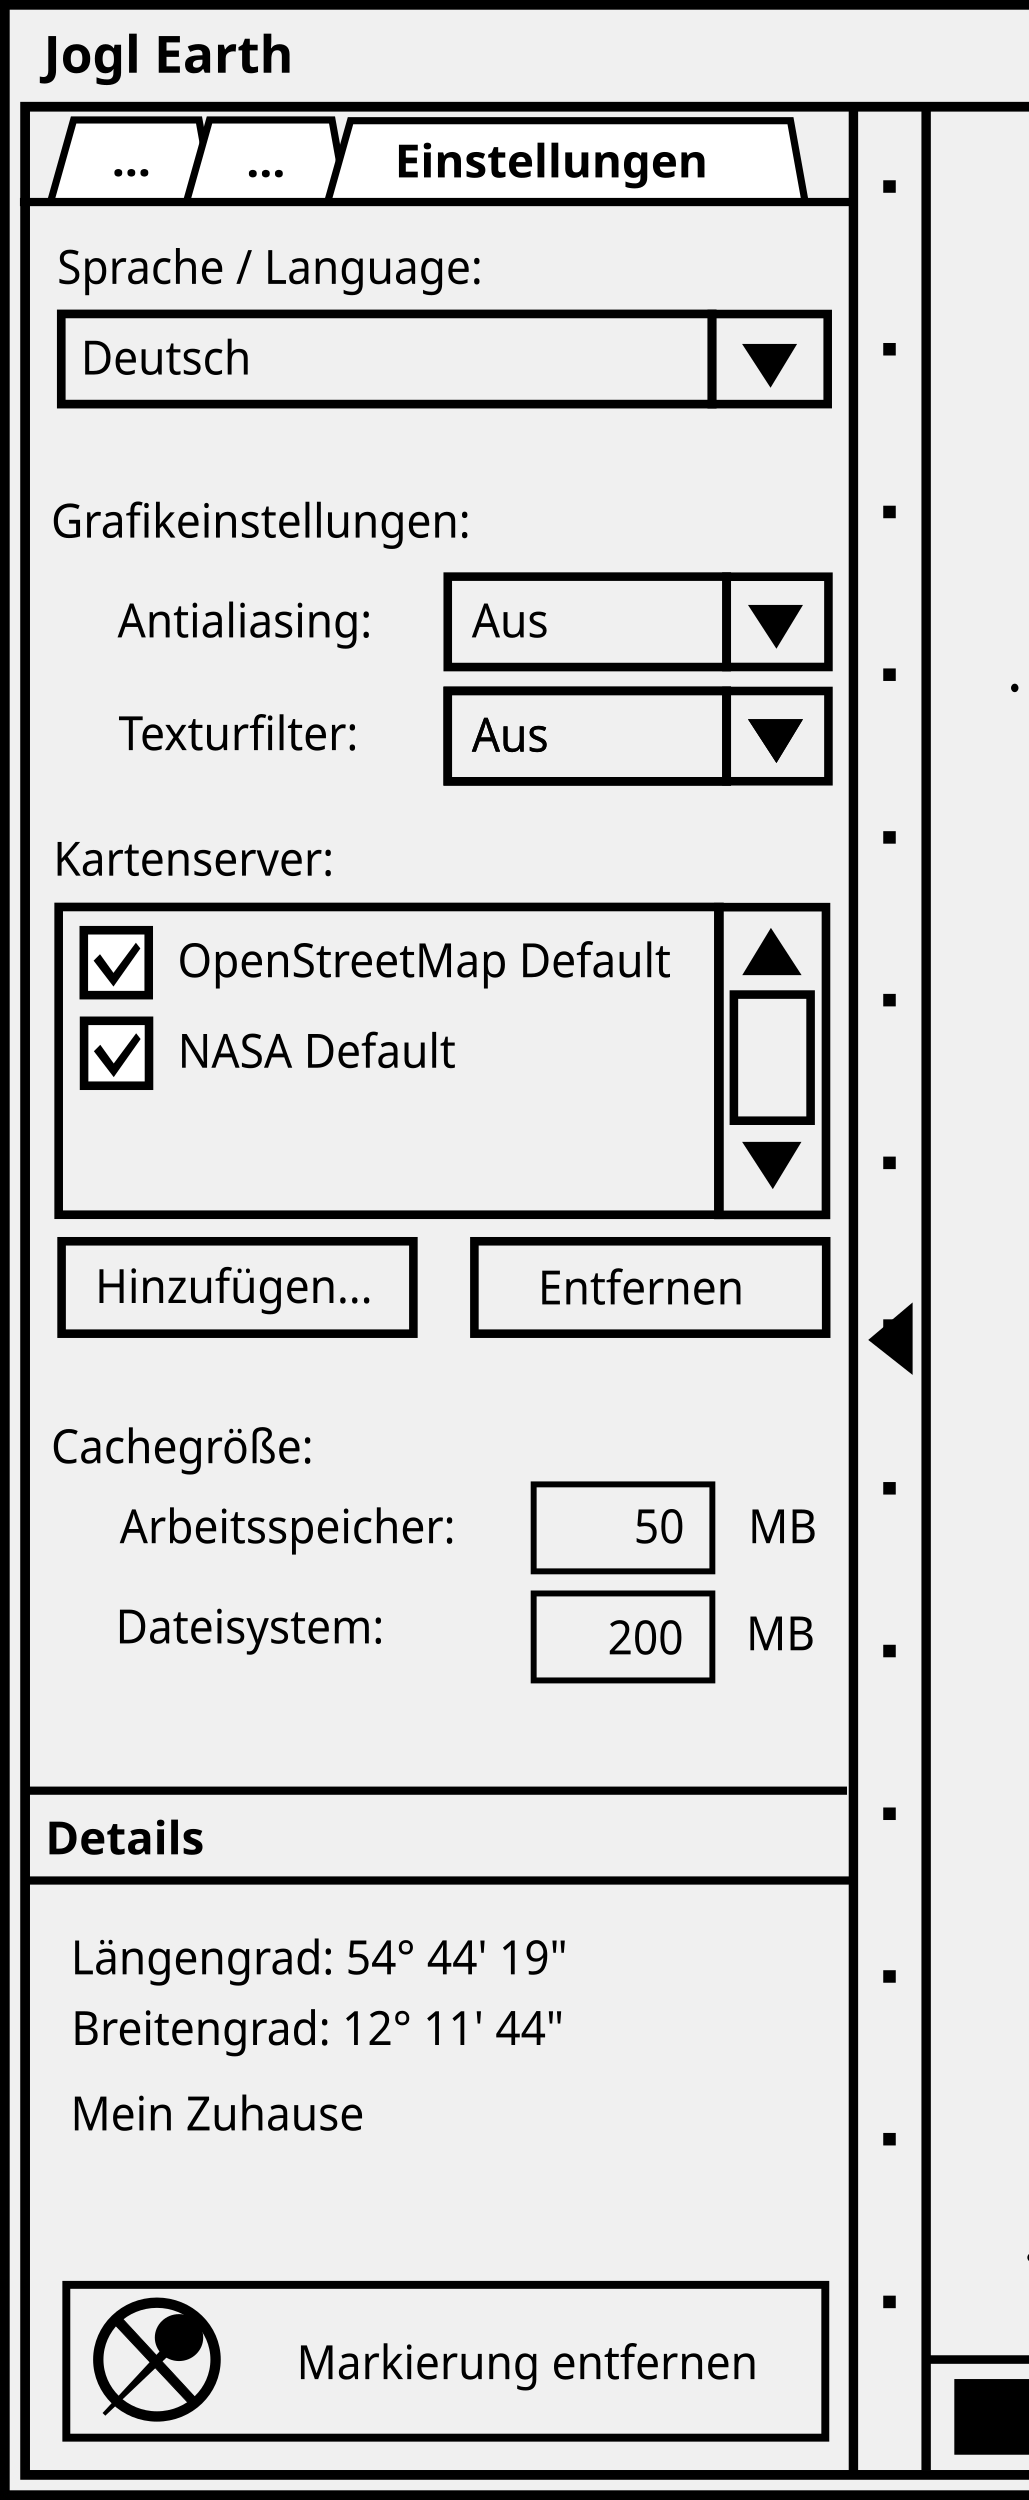
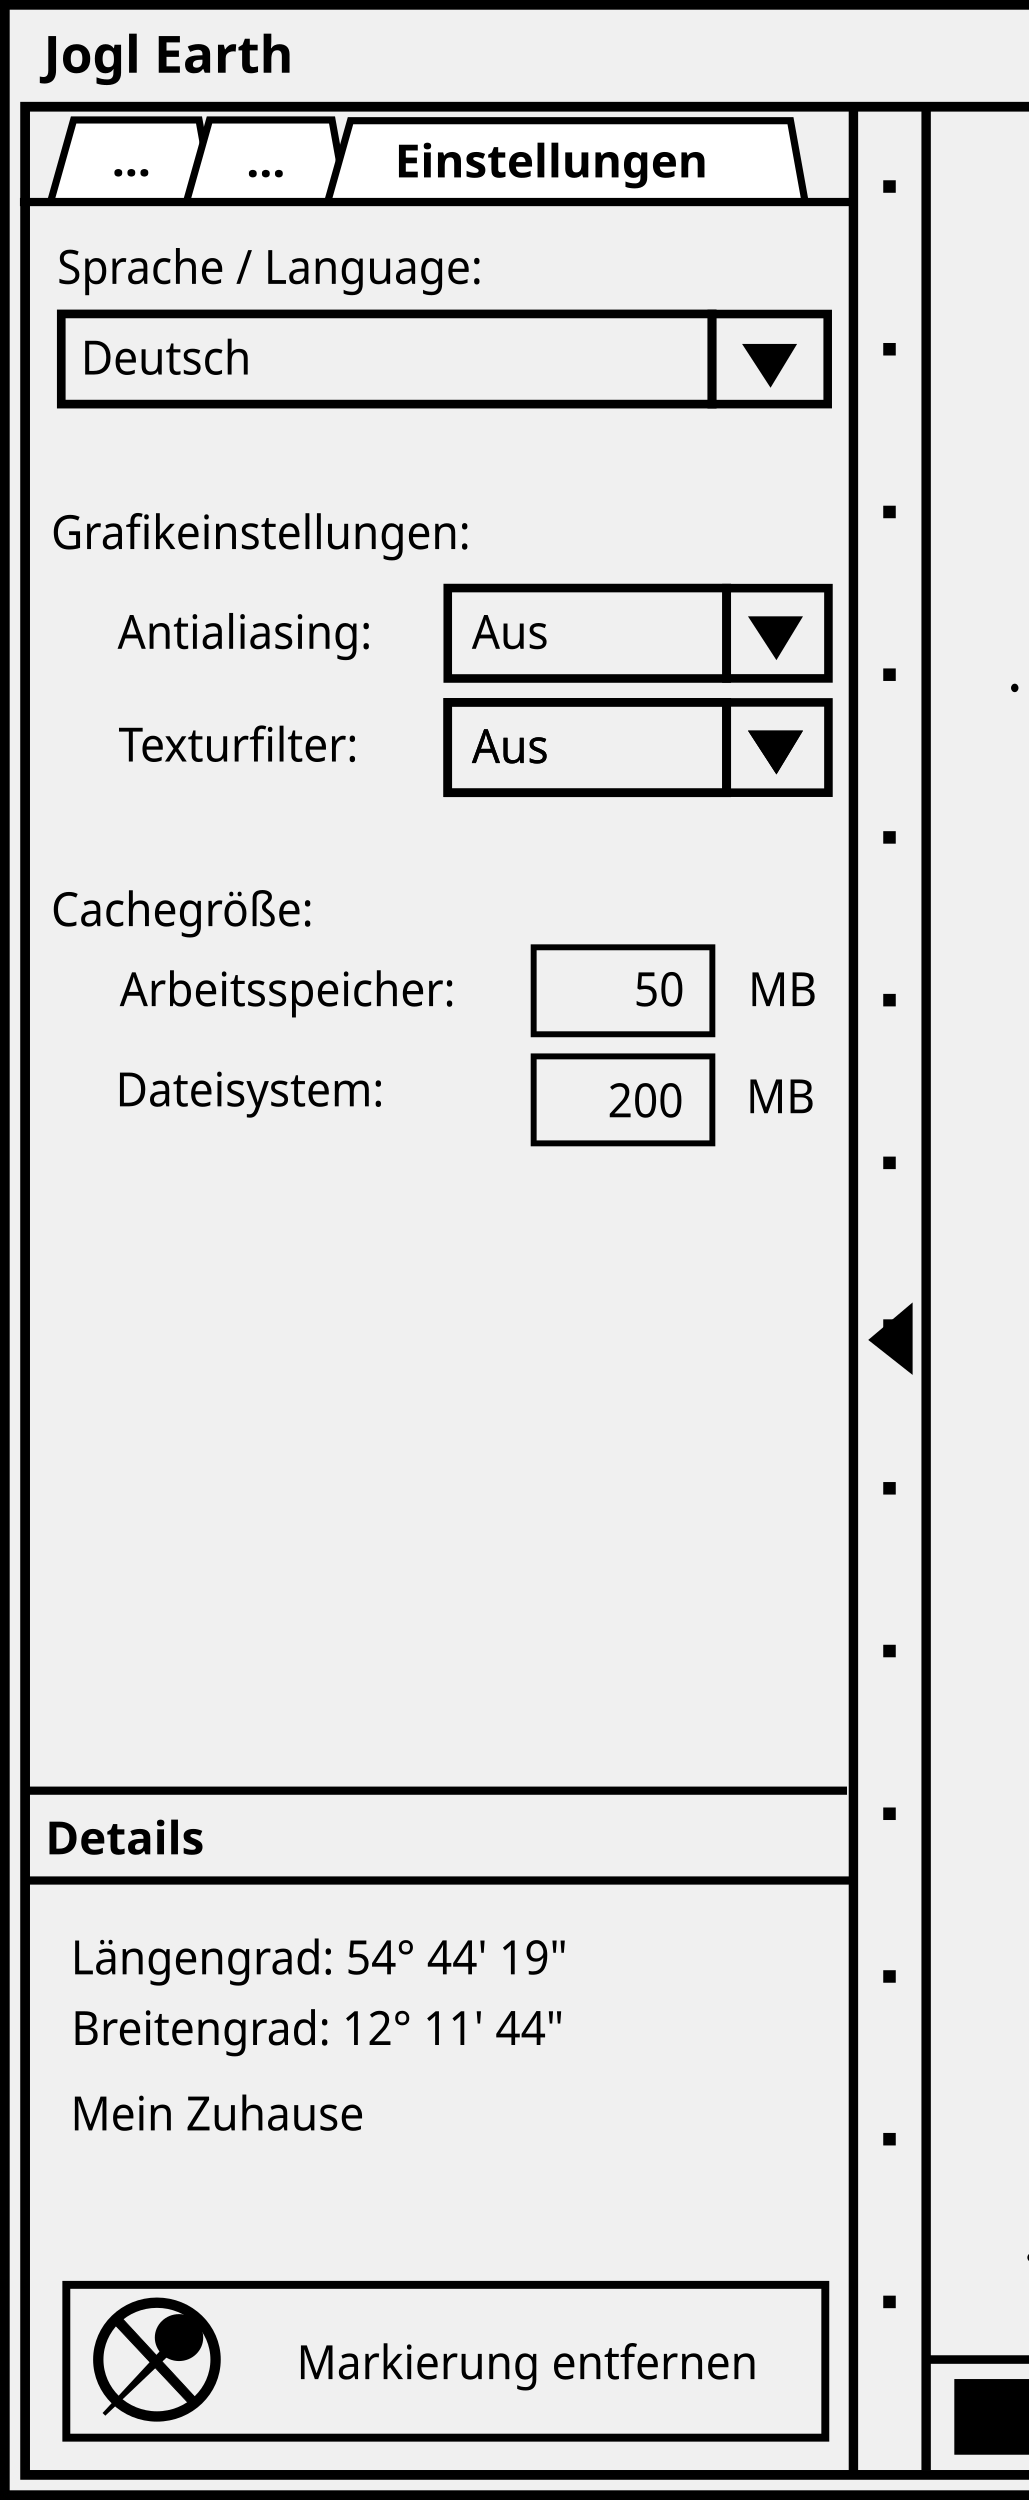
<svg xmlns="http://www.w3.org/2000/svg" width="180" height="437.555" id="svg2" version="1.1">
  <defs id="defs4" />
  <g id="layer1" transform="translate(-18.82523,-301.1038)">
-     <text xml:space="preserve" style="font-size:36.812px;font-style:normal;font-weight:normal;text-align:start;line-height:125%;letter-spacing:0px;word-spacing:0px;text-anchor:start;fill:#000000;fill-opacity:1;stroke:none;font-family:Sans" x="154.671" y="553.089" id="text7509" transform="scale(0.96829,1.032749)">
-       <tspan id="tspan7511" x="154.671" y="553.089" style="font-size:8px;text-align:start;text-anchor:start">MB</tspan>
+     <text xml:space="preserve" style="font-size:36.812px;font-style:normal;font-weight:normal;text-align:start;line-height:125%;letter-spacing:0px;word-spacing:0px;text-anchor:start;fill:#000000;fill-opacity:1;stroke:none;font-family:Sans" x="154.671" y="462.07" id="text7509" transform="scale(0.96829,1.032749)">
+       <tspan id="tspan7511" x="154.671" y="462.07" style="font-size:8px;text-align:start;text-anchor:start">MB</tspan>
    </text>
    <path id="path4767" d="m 27.656,336.49 4.053,-14.39 21.947,0 2.533,14.039" style="fill:#ffffff;fill-opacity:1;stroke:#000000;stroke-width:1.252;stroke-linecap:butt;stroke-linejoin:miter;stroke-miterlimit:4;stroke-opacity:1;stroke-dasharray:none" />
-     <text xml:space="preserve" style="font-size:36.812px;font-style:normal;font-weight:normal;text-align:start;line-height:125%;letter-spacing:0px;word-spacing:0px;text-anchor:start;fill:#000000;fill-opacity:1;stroke:none;font-family:Sans" x="28.676" y="539.533" id="text7493" transform="scale(0.96829,1.032749)">
-       <tspan id="tspan7495" x="28.676" y="539.533" style="font-size:8px;text-align:start;text-anchor:start">Cachegröße:</tspan>
+     <text xml:space="preserve" style="font-size:36.812px;font-style:normal;font-weight:normal;text-align:start;line-height:125%;letter-spacing:0px;word-spacing:0px;text-anchor:start;fill:#000000;fill-opacity:1;stroke:none;font-family:Sans" x="28.676" y="448.514" id="text7493" transform="scale(0.96829,1.032749)">
+       <tspan id="tspan7495" x="28.676" y="448.514" style="font-size:8px;text-align:start;text-anchor:start">Cachegröße:</tspan>
    </text>
    <rect style="fill:none;stroke:#000000;stroke-width:1.706;stroke-linecap:butt;stroke-linejoin:miter;stroke-miterlimit:4;stroke-opacity:1;stroke-dasharray:none" id="rect2985" width="561.002" height="414.481" x="23.219" y="319.784" />
    <path style="fill:none;stroke:#000000;stroke-width:1.647;stroke-linecap:butt;stroke-linejoin:miter;stroke-miterlimit:4;stroke-opacity:1;stroke-dasharray:none" d="m 180.919,319.598 0,413.87" id="path3755" />
    <path style="fill:none;stroke:#000000;stroke-width:1.497;stroke-linecap:butt;stroke-linejoin:miter;stroke-miterlimit:4;stroke-opacity:1;stroke-dasharray:none" d="m 181.296,714.076 375.1,0" id="path3759" />
    <rect y="301.952" x="19.674" height="435.859" width="567.379" id="rect3761" style="fill:none;stroke:#000000;stroke-width:1.697;stroke-linecap:butt;stroke-linejoin:miter;stroke-miterlimit:4;stroke-opacity:1;stroke-dasharray:none" />
    <rect y="-729.984" x="-245.489" height="11.804" width="28.916" id="rect3799" style="fill:none;stroke:#000000;stroke-width:1.504;stroke-miterlimit:4;stroke-opacity:1;stroke-dasharray:none" transform="scale(-1,-1)" />
    <rect style="fill:#000000;fill-opacity:1;stroke:#000000;stroke-width:1.771;stroke-miterlimit:4;stroke-opacity:1;stroke-dasharray:none" id="rect3801" width="41.275" height="11.476" x="-228.012" y="-729.85" transform="scale(-1,-1)" />
    <text xml:space="preserve" style="font-size:40px;font-style:normal;font-weight:normal;line-height:125%;letter-spacing:0px;word-spacing:0px;fill:#000000;fill-opacity:1;stroke:none;font-family:Sans" x="207.839" y="726.166" id="text3803">
      <tspan id="tspan3805" x="207.839" y="726.166" style="font-size:6px;font-weight:bold;fill:#ffffff;-inkscape-font-specification:Sans Bold">75%</tspan>
    </text>
    <path transform="matrix(0.006629,0,0,0.00788205,246.0169,393.2799)" d="m 483.571,409.148 c 0,51.875 -43.972,93.929 -98.214,93.929 -54.242,0 -98.214,-42.053 -98.214,-93.929 0,-51.875 43.972,-93.929 98.214,-93.929 54.242,0 98.214,42.053 98.214,93.929 z" id="path3820-26" style="fill:#000000;fill-opacity:1;stroke:none" />
    <path transform="matrix(0.006629,0,0,0.00788205,243.5169,365.0656)" d="m 483.571,409.148 c 0,51.875 -43.972,93.929 -98.214,93.929 -54.242,0 -98.214,-42.053 -98.214,-93.929 0,-51.875 43.972,-93.929 98.214,-93.929 54.242,0 98.214,42.053 98.214,93.929 z" id="path3820-9" style="fill:#000000;fill-opacity:1;stroke:none" />
    <path transform="matrix(0.006629,0,0,0.00788205,253.5169,456.4942)" d="m 483.571,409.148 c 0,51.875 -43.972,93.929 -98.214,93.929 -54.242,0 -98.214,-42.053 -98.214,-93.929 0,-51.875 43.972,-93.929 98.214,-93.929 54.242,0 98.214,42.053 98.214,93.929 z" id="path3820-0" style="fill:#000000;fill-opacity:1;stroke:none" />
    <path transform="matrix(0.006629,0,0,0.00788205,224.2312,421.1371)" d="m 483.571,409.148 c 0,51.875 -43.972,93.929 -98.214,93.929 -54.242,0 -98.214,-42.053 -98.214,-93.929 0,-51.875 43.972,-93.929 98.214,-93.929 54.242,0 98.214,42.053 98.214,93.929 z" id="path3820-8" style="fill:#000000;fill-opacity:1;stroke:none" />
    <path transform="matrix(0.006629,0,0,0.00788205,229.9455,476.8514)" d="m 483.571,409.148 c 0,51.875 -43.972,93.929 -98.214,93.929 -54.242,0 -98.214,-42.053 -98.214,-93.929 0,-51.875 43.972,-93.929 98.214,-93.929 54.242,0 98.214,42.053 98.214,93.929 z" id="path3820-269" style="fill:#000000;fill-opacity:1;stroke:none" />
    <path transform="matrix(0.006629,0,0,0.00788205,226.0169,341.1371)" d="m 483.571,409.148 c 0,51.875 -43.972,93.929 -98.214,93.929 -54.242,0 -98.214,-42.053 -98.214,-93.929 0,-51.875 43.972,-93.929 98.214,-93.929 54.242,0 98.214,42.053 98.214,93.929 z" id="path3820-02" style="fill:#000000;fill-opacity:1;stroke:none" />
    <path transform="matrix(0.006629,0,0,0.00788205,208.1598,356.1371)" d="m 483.571,409.148 c 0,51.875 -43.972,93.929 -98.214,93.929 -54.242,0 -98.214,-42.053 -98.214,-93.929 0,-51.875 43.972,-93.929 98.214,-93.929 54.242,0 98.214,42.053 98.214,93.929 z" id="path3820-86" style="fill:#000000;fill-opacity:1;stroke:none" />
    <path transform="matrix(0.006629,0,0,0.00788205,212.4455,395.4228)" d="m 483.571,409.148 c 0,51.875 -43.972,93.929 -98.214,93.929 -54.242,0 -98.214,-42.053 -98.214,-93.929 0,-51.875 43.972,-93.929 98.214,-93.929 54.242,0 98.214,42.053 98.214,93.929 z" id="path3820-19" style="fill:#000000;fill-opacity:1;stroke:none" />
    <path transform="matrix(0.006629,0,0,0.00788205,228.1598,376.8514)" d="m 483.571,409.148 c 0,51.875 -43.972,93.929 -98.214,93.929 -54.242,0 -98.214,-42.053 -98.214,-93.929 0,-51.875 43.972,-93.929 98.214,-93.929 54.242,0 98.214,42.053 98.214,93.929 z" id="path3820-38" style="fill:#000000;fill-opacity:1;stroke:none" />
    <path transform="matrix(0.006629,0,0,0.00788205,211.0169,468.9942)" d="m 483.571,409.148 c 0,51.875 -43.972,93.929 -98.214,93.929 -54.242,0 -98.214,-42.053 -98.214,-93.929 0,-51.875 43.972,-93.929 98.214,-93.929 54.242,0 98.214,42.053 98.214,93.929 z" id="path3820-6" style="fill:#000000;fill-opacity:1;stroke:none" />
    <path transform="matrix(0.006629,0,0,0.00788205,193.874,418.2799)" d="m 483.571,409.148 c 0,51.875 -43.972,93.929 -98.214,93.929 -54.242,0 -98.214,-42.053 -98.214,-93.929 0,-51.875 43.972,-93.929 98.214,-93.929 54.242,0 98.214,42.053 98.214,93.929 z" id="path3820-09" style="fill:#000000;fill-opacity:1;stroke:none" />
    <path transform="matrix(0.006629,0,0,0.00788205,198.874,483.2799)" d="m 483.571,409.148 c 0,51.875 -43.972,93.929 -98.214,93.929 -54.242,0 -98.214,-42.053 -98.214,-93.929 0,-51.875 43.972,-93.929 98.214,-93.929 54.242,0 98.214,42.053 98.214,93.929 z" id="path3820-45" style="fill:#000000;fill-opacity:1;stroke:none" />
    <path transform="matrix(0.006629,0,0,0.00788205,219.5883,509.7085)" d="m 483.571,409.148 c 0,51.875 -43.972,93.929 -98.214,93.929 -54.242,0 -98.214,-42.053 -98.214,-93.929 0,-51.875 43.972,-93.929 98.214,-93.929 54.242,0 98.214,42.053 98.214,93.929 z" id="path3820-44" style="fill:#000000;fill-opacity:1;stroke:none" />
    <path transform="matrix(0.006629,0,0,0.00788205,251.7312,505.4228)" d="m 483.571,409.148 c 0,51.875 -43.972,93.929 -98.214,93.929 -54.242,0 -98.214,-42.053 -98.214,-93.929 0,-51.875 43.972,-93.929 98.214,-93.929 54.242,0 98.214,42.053 98.214,93.929 z" id="path3820-94" style="fill:#000000;fill-opacity:1;stroke:none" />
    <path transform="matrix(0.006629,0,0,0.00788205,251.0169,551.8514)" d="m 483.571,409.148 c 0,51.875 -43.972,93.929 -98.214,93.929 -54.242,0 -98.214,-42.053 -98.214,-93.929 0,-51.875 43.972,-93.929 98.214,-93.929 54.242,0 98.214,42.053 98.214,93.929 z" id="path3820-48" style="fill:#000000;fill-opacity:1;stroke:none" />
    <path transform="matrix(0.006629,0,0,0.00788205,240.3026,536.8514)" d="m 483.571,409.148 c 0,51.875 -43.972,93.929 -98.214,93.929 -54.242,0 -98.214,-42.053 -98.214,-93.929 0,-51.875 43.972,-93.929 98.214,-93.929 54.242,0 98.214,42.053 98.214,93.929 z" id="path3820-00" style="fill:#000000;fill-opacity:1;stroke:none" />
    <path transform="matrix(0.006629,0,0,0.00788205,213.874,629.4228)" d="m 483.571,409.148 c 0,51.875 -43.972,93.929 -98.214,93.929 -54.242,0 -98.214,-42.053 -98.214,-93.929 0,-51.875 43.972,-93.929 98.214,-93.929 54.242,0 98.214,42.053 98.214,93.929 z" id="path3820-15" style="fill:#000000;fill-opacity:1;stroke:none" />
    <path transform="matrix(0.006629,0,0,0.00788205,206.7312,659.4228)" d="m 483.571,409.148 c 0,51.875 -43.972,93.929 -98.214,93.929 -54.242,0 -98.214,-42.053 -98.214,-93.929 0,-51.875 43.972,-93.929 98.214,-93.929 54.242,0 98.214,42.053 98.214,93.929 z" id="path3820-04" style="fill:#000000;fill-opacity:1;stroke:none" />
    <path transform="matrix(0.006629,0,0,0.00788205,216.7312,675.8514)" d="m 483.571,409.148 c 0,51.875 -43.972,93.929 -98.214,93.929 -54.242,0 -98.214,-42.053 -98.214,-93.929 0,-51.875 43.972,-93.929 98.214,-93.929 54.242,0 98.214,42.053 98.214,93.929 z" id="path3820-21" style="fill:#000000;fill-opacity:1;stroke:none" />
    <path transform="matrix(0.006629,0,0,-0.00788205,196.7312,699.4441)" d="m 483.571,409.148 c 0,51.875 -43.972,93.929 -98.214,93.929 -54.242,0 -98.214,-42.053 -98.214,-93.929 0,-51.875 43.972,-93.929 98.214,-93.929 54.242,0 98.214,42.053 98.214,93.929 z" id="path3820-46" style="fill:#000000;fill-opacity:1;stroke:none" />
    <path transform="matrix(0.006629,0,0,0.00788205,256.0169,578.2799)" d="m 483.571,409.148 c 0,51.875 -43.972,93.929 -98.214,93.929 -54.242,0 -98.214,-42.053 -98.214,-93.929 0,-51.875 43.972,-93.929 98.214,-93.929 54.242,0 98.214,42.053 98.214,93.929 z" id="path3820-97" style="fill:#000000;fill-opacity:1;stroke:none" />
    <path transform="matrix(0.006629,0,0,0.00788205,230.3026,652.2799)" d="m 483.571,409.148 c 0,51.875 -43.972,93.929 -98.214,93.929 -54.242,0 -98.214,-42.053 -98.214,-93.929 0,-51.875 43.972,-93.929 98.214,-93.929 54.242,0 98.214,42.053 98.214,93.929 z" id="path3820-723" style="fill:#000000;fill-opacity:1;stroke:none" />
    <path transform="matrix(0.006629,0,0,0.00788205,201.0169,528.2799)" d="m 483.571,409.148 c 0,51.875 -43.972,93.929 -98.214,93.929 -54.242,0 -98.214,-42.053 -98.214,-93.929 0,-51.875 43.972,-93.929 98.214,-93.929 54.242,0 98.214,42.053 98.214,93.929 z" id="path3820-113" style="fill:#000000;fill-opacity:1;stroke:none" />
    <path style="fill:none;stroke:#000000;stroke-width:1.439;stroke-linecap:butt;stroke-linejoin:miter;stroke-miterlimit:4;stroke-opacity:1;stroke-dasharray:none" d="m 22.701,630.235 144.975,0" id="path4734" />
    <path style="fill:none;stroke:#000000;stroke-width:1.434;stroke-linecap:butt;stroke-linejoin:miter;stroke-miterlimit:4;stroke-opacity:1;stroke-dasharray:none" d="m 22.696,614.512 144.374,0" id="path4736" />
    <text xml:space="preserve" style="font-size:40px;font-style:normal;font-weight:normal;line-height:125%;letter-spacing:0px;word-spacing:0px;fill:#000000;fill-opacity:1;stroke:none;font-family:Sans" x="26.769" y="625.656" id="text4738">
      <tspan id="tspan4740" x="26.769" y="625.656" style="font-size:8px;font-weight:bold;-inkscape-font-specification:Sans Bold">Details</tspan>
    </text>
    <path style="fill:#ffffff;fill-opacity:1;stroke:#000000;stroke-width:1.252;stroke-linecap:butt;stroke-linejoin:miter;stroke-miterlimit:4;stroke-opacity:1;stroke-dasharray:none" d="m 51.442,336.49 4.053,-14.39 21.441,0 2.533,14.039" id="path4769" />
    <path style="fill:#ffffff;fill-opacity:1;stroke:#000000;stroke-width:1.252;stroke-linecap:butt;stroke-linejoin:miter;stroke-miterlimit:4;stroke-opacity:1;stroke-dasharray:none" d="m 76.12,336.618 4.053,-14.39 77,0 2.533,14.039" id="path4744" />
    <path id="path4742" d="m 22.316,336.463 146.488,0" style="fill:none;stroke:#000000;stroke-width:1.442;stroke-linecap:butt;stroke-linejoin:miter;stroke-miterlimit:4;stroke-opacity:1;stroke-dasharray:none" />
    <text id="text4771" y="331.903" x="38.389" style="font-size:40px;font-style:normal;font-weight:normal;line-height:125%;letter-spacing:0px;word-spacing:0px;fill:#000000;fill-opacity:1;stroke:none;font-family:Sans" xml:space="preserve">
      <tspan style="font-size:8px;font-weight:bold;-inkscape-font-specification:Sans Bold" y="331.903" x="38.389" id="tspan4773">...</tspan>
    </text>
    <text id="text4779" y="313.834" x="26.463" style="font-size:40px;font-style:normal;font-weight:normal;line-height:125%;letter-spacing:0px;word-spacing:0px;fill:#000000;fill-opacity:1;stroke:none;font-family:Sans" xml:space="preserve">
      <tspan style="font-size:9px;font-weight:bold;-inkscape-font-specification:Sans Bold" y="313.834" x="26.463" id="tspan4781">Jogl Earth</tspan>
    </text>
    <path id="path4783" d="m 168.194,319.039 0,414.734" style="fill:none;stroke:#000000;stroke-width:1.648;stroke-linecap:butt;stroke-linejoin:miter;stroke-miterlimit:4;stroke-opacity:1;stroke-dasharray:none" />
    <path style="fill:none;stroke:#000000;stroke-width:2.191;stroke-linecap:butt;stroke-linejoin:miter;stroke-miterlimit:4;stroke-opacity:1;stroke-dasharray:2.191, 26.289;stroke-dashoffset:0" d="m 174.507,332.655 0,394.005" id="path4787" />
    <path style="fill:#000000;fill-opacity:1;stroke:#000000;stroke-width:0.556px;stroke-linecap:butt;stroke-linejoin:miter;stroke-opacity:1" d="m 178.276,529.656 0,11.52 -7.051,-5.561 z" id="path4785" />
-     <text transform="scale(0.96829,1.032749)" id="text4789-6" y="382.67" x="28.676" style="font-size:36.812px;font-style:normal;font-weight:normal;text-align:start;line-height:125%;letter-spacing:0px;word-spacing:0px;text-anchor:start;fill:#000000;fill-opacity:1;stroke:none;font-family:Sans" xml:space="preserve">
-       <tspan style="font-size:8px;text-align:start;text-anchor:start" y="382.67" x="28.676" id="tspan4791-6">Grafikeinstellungen:</tspan>
+     <text transform="scale(0.96829,1.032749)" id="text4789-6" y="384.607" x="28.676" style="font-size:36.812px;font-style:normal;font-weight:normal;text-align:start;line-height:125%;letter-spacing:0px;word-spacing:0px;text-anchor:start;fill:#000000;fill-opacity:1;stroke:none;font-family:Sans" xml:space="preserve">
+       <tspan style="font-size:8px;text-align:start;text-anchor:start" y="384.607" x="28.676" id="tspan4791-6">Grafikeinstellungen:</tspan>
    </text>
    <text xml:space="preserve" style="font-size:36.812px;font-style:normal;font-weight:normal;text-align:start;line-height:125%;letter-spacing:0px;word-spacing:0px;text-anchor:start;fill:#000000;fill-opacity:1;stroke:none;font-family:Sans" x="32.246" y="626.147" id="text3775-2" transform="scale(0.96829,1.032749)">
      <tspan id="tspan3777-3" x="32.246" y="626.147" style="font-size:8px;text-align:start;text-anchor:start">Längengrad: 54° 44' 19"</tspan>
    </text>
    <text xml:space="preserve" style="font-size:36.812px;font-style:normal;font-weight:normal;text-align:start;line-height:125%;letter-spacing:0px;word-spacing:0px;text-anchor:start;fill:#000000;fill-opacity:1;stroke:none;font-family:Sans" x="32.324" y="638.129" id="text3775-2-1" transform="scale(0.96829,1.032749)">
      <tspan id="tspan3777-3-7" x="32.324" y="638.129" style="font-size:8px;text-align:start;text-anchor:start">Breitengrad: 12° 11' 44"</tspan>
    </text>
    <rect y="-727.75" x="-163.27" height="26.746" width="132.837" id="rect3799-6-7-6" style="fill:none;stroke:#000000;stroke-width:1.387;stroke-miterlimit:4;stroke-opacity:1;stroke-dasharray:none" transform="scale(-1,-1)" />
    <text xml:space="preserve" style="font-size:36.812px;font-style:normal;font-weight:normal;text-align:start;line-height:125%;letter-spacing:0px;word-spacing:0px;text-anchor:start;fill:#000000;fill-opacity:1;stroke:none;font-family:Sans" x="32.193" y="652.594" id="text3775-2-1-9" transform="scale(0.96829,1.032749)">
      <tspan x="32.193" y="652.594" style="font-size:8px;text-align:start;text-anchor:start" id="tspan5194">Mein Zuhause</tspan>
    </text>
    <g id="g5202" transform="translate(2.5,136.7498)">
      <path transform="matrix(0.6777251,0,0,0.6777251,30.03643,310.124)" d="m 32.25,388.594 c 0,3.348 -2.798,6.062 -6.25,6.062 -3.452,0 -6.25,-2.714 -6.25,-6.062 0,-3.348 2.798,-6.062 6.25,-6.062 3.452,0 6.25,2.714 6.25,6.062 z" id="path5198" style="fill:#000000;fill-opacity:1;stroke:none" />
      <path id="path5200" d="m 47.318,573.102 -12.792,13.809 13.639,-12.961 z" style="fill:#000000;fill-opacity:1;stroke:#000000;stroke-width:0.678px;stroke-linecap:butt;stroke-linejoin:miter;stroke-opacity:1" />
    </g>
    <text xml:space="preserve" style="font-size:36.812px;font-style:normal;font-weight:normal;text-align:start;line-height:125%;letter-spacing:0px;word-spacing:0px;text-anchor:start;fill:#000000;fill-opacity:1;stroke:none;font-family:Sans" x="73.056" y="694.756" id="text3775-2-1-7" transform="scale(0.96829,1.032749)">
      <tspan id="tspan3777-3-7-5" x="73.056" y="694.756" style="font-size:8px;text-align:start;text-anchor:start">Markierung entfernen</tspan>
    </text>
    <text xml:space="preserve" style="font-size:36.812px;font-style:normal;font-weight:normal;text-align:start;line-height:125%;letter-spacing:0px;word-spacing:0px;text-anchor:start;fill:#000000;fill-opacity:1;stroke:none;font-family:Sans" x="29.772" y="339.663" id="text5556" transform="scale(0.96829,1.032749)">
      <tspan id="tspan5558" x="29.772" y="339.663" style="font-size:8px;text-align:start;text-anchor:start">Sprache / Language:</tspan>
    </text>
    <rect transform="scale(-1,-1)" style="fill:none;stroke:#000000;stroke-width:1.516;stroke-miterlimit:4;stroke-opacity:1;stroke-dasharray:none" id="rect5560" width="113.934" height="15.785" x="-143.482" y="-371.833" />
    <rect y="-371.833" x="143.398" height="15.767" width="20.293" id="rect5562" style="fill:none;stroke:#000000;stroke-width:1.5;stroke-miterlimit:4;stroke-opacity:1;stroke-dasharray:none" transform="scale(1,-1)" />
    <text xml:space="preserve" style="font-size:36.812px;font-style:normal;font-weight:normal;text-align:start;line-height:125%;letter-spacing:0px;word-spacing:0px;text-anchor:start;fill:#000000;fill-opacity:1;stroke:none;font-family:Sans" x="34.058" y="355.028" id="text5556-2" transform="scale(0.96829,1.032749)">
      <tspan id="tspan5558-9" x="34.058" y="355.028" style="font-size:8px;font-style:normal;text-align:start;text-anchor:start;-inkscape-font-specification:Sans">Deutsch</tspan>
    </text>
-     <text transform="scale(0.96829,1.032749)" id="text4789-6-7" y="439.956" x="29.074" style="font-size:36.812px;font-style:normal;font-weight:normal;text-align:start;line-height:125%;letter-spacing:0px;word-spacing:0px;text-anchor:start;fill:#000000;fill-opacity:1;stroke:none;font-family:Sans" xml:space="preserve">
-       <tspan style="font-size:8px;text-align:start;text-anchor:start" y="439.956" x="29.074" id="tspan5880">Kartenserver:</tspan>
-     </text>
-     <rect y="-513.707" x="-144.744" height="53.863" width="115.65" id="rect3799-6-7-8" style="fill:none;stroke:#000000;stroke-width:1.51;stroke-miterlimit:4;stroke-opacity:1;stroke-dasharray:none" transform="scale(-1,-1)" />
-     <rect transform="scale(1,-1)" style="fill:none;stroke:#000000;stroke-width:1.51;stroke-miterlimit:4;stroke-opacity:1;stroke-dasharray:none" id="rect4813-5-1" width="18.837" height="53.855" x="144.552" y="-513.733" />
-     <path style="fill:#000000;fill-opacity:1;stroke:#000000;stroke-width:0.765;stroke-linecap:butt;stroke-linejoin:miter;stroke-miterlimit:4;stroke-opacity:1;stroke-dasharray:none" d="m 149.418,501.343 8.997,0 -4.344,7.167 z" id="path4785-5-0-5" />
-     <g id="g5080-1-8" transform="translate(-7.825763,65.23411)">
-       <rect y="398.68" x="41.318" height="11.364" width="11.364" id="rect5055-3-2" style="fill:#ffffff;fill-opacity:1;stroke:#000000;stroke-width:1.5;stroke-miterlimit:4;stroke-opacity:1;stroke-dasharray:none;stroke-dashoffset:0" />
-       <path id="path5057-5-4" d="m 43.035,404.009 1.121,-1.133 2.354,3.273 3.923,-5.287 0.785,1.007 -4.708,6.672 z" style="fill:#000000;fill-opacity:1;stroke:none" />
-     </g>
-     <text transform="scale(0.96829,1.032749)" id="text4789-6-0-6-1" y="457.161" x="51.523" style="font-size:36.812px;font-style:normal;font-weight:normal;text-align:start;line-height:125%;letter-spacing:0px;word-spacing:0px;text-anchor:start;fill:#000000;fill-opacity:1;stroke:none;font-family:Sans" xml:space="preserve">
-       <tspan style="font-size:8px;text-align:start;text-anchor:start" y="457.161" x="51.523" id="tspan4791-6-9-0-6">OpenStreetMap Default</tspan>
-     </text>
-     <path id="path5518-0" d="m 158.415,471.387 -8.997,0 4.344,-7.167 z" style="fill:#000000;fill-opacity:1;stroke:#000000;stroke-width:0.765;stroke-linecap:butt;stroke-linejoin:miter;stroke-miterlimit:4;stroke-opacity:1;stroke-dasharray:none" />
-     <rect style="fill:none;stroke:#000000;stroke-width:1.5;stroke-miterlimit:4;stroke-opacity:1;stroke-dasharray:none;stroke-dashoffset:0" id="rect5520-8" width="13.425" height="22.077" x="147.272" y="475.175" />
    <path style="fill:none;stroke:#000000;stroke-width:1.101;stroke-miterlimit:4;stroke-opacity:1;stroke-dasharray:none" id="path7352" d="m 32.25,388.594 c 0,3.348 -2.798,6.062 -6.25,6.062 -3.452,0 -6.25,-2.714 -6.25,-6.062 0,-3.348 2.798,-6.062 6.25,-6.062 3.452,0 6.25,2.714 6.25,6.062 z" transform="matrix(1.642381,0,0,-1.642381,3.589712,1352.304)" />
    <path style="fill:#000000;fill-opacity:1;stroke:#000000;stroke-width:0.171;stroke-linecap:butt;stroke-linejoin:miter;stroke-miterlimit:4;stroke-opacity:1;stroke-dasharray:none" d="M 39.913,706.561 53.093,720.825 52.018,721.92 38.684,707.693" id="path7354" />
    <text xml:space="preserve" style="font-size:40px;font-style:normal;font-weight:normal;line-height:125%;letter-spacing:0px;word-spacing:0px;fill:#000000;fill-opacity:1;stroke:none;font-family:Sans" x="61.928" y="332.048" id="text4775">
      <tspan id="tspan4777" x="61.928" y="332.048" style="font-size:8px;font-weight:bold;-inkscape-font-specification:Sans Bold">...</tspan>
    </text>
    <text xml:space="preserve" style="font-size:40px;font-style:normal;font-weight:normal;line-height:125%;letter-spacing:0px;word-spacing:0px;fill:#000000;fill-opacity:1;stroke:none;font-family:Sans" x="87.928" y="332.155" id="text4738-9">
      <tspan id="tspan4740-7" x="87.928" y="332.155" style="font-size:8px;font-weight:bold;-inkscape-font-specification:Sans Bold">Einstellungen</tspan>
    </text>
    <path id="path7407" d="m 149.359,361.654 8.346,0 -4.029,6.648 z" style="fill:#000000;fill-opacity:1;stroke:#000000;stroke-width:0.71;stroke-linecap:butt;stroke-linejoin:miter;stroke-miterlimit:4;stroke-opacity:1;stroke-dasharray:none" />
-     <text transform="scale(0.96829,1.032749)" id="text7417" y="399.576" x="40.688" style="font-size:36.812px;font-style:normal;font-weight:normal;text-align:start;line-height:125%;letter-spacing:0px;word-spacing:0px;text-anchor:start;fill:#000000;fill-opacity:1;stroke:none;font-family:Sans" xml:space="preserve">
-       <tspan style="font-size:8px;font-style:normal;text-align:start;text-anchor:start;-inkscape-font-specification:Sans" y="399.576" x="40.688" id="tspan7419">Antialiasing:</tspan>
+     <text transform="scale(0.96829,1.032749)" id="text7417" y="401.512" x="40.688" style="font-size:36.812px;font-style:normal;font-weight:normal;text-align:start;line-height:125%;letter-spacing:0px;word-spacing:0px;text-anchor:start;fill:#000000;fill-opacity:1;stroke:none;font-family:Sans" xml:space="preserve">
+       <tspan style="font-size:8px;font-style:normal;text-align:start;text-anchor:start;-inkscape-font-specification:Sans" y="401.512" x="40.688" id="tspan7419">Antialiasing:</tspan>
    </text>
-     <text xml:space="preserve" style="font-size:36.812px;font-style:normal;font-weight:normal;text-align:start;line-height:125%;letter-spacing:0px;word-spacing:0px;text-anchor:start;fill:#000000;fill-opacity:1;stroke:none;font-family:Sans" x="40.87" y="418.683" id="text7427" transform="scale(0.96829,1.032749)">
-       <tspan id="tspan7429" x="40.87" y="418.683" style="font-size:8px;font-style:normal;text-align:start;text-anchor:start;-inkscape-font-specification:Sans">Texturfilter:</tspan>
+     <text xml:space="preserve" style="font-size:36.812px;font-style:normal;font-weight:normal;text-align:start;line-height:125%;letter-spacing:0px;word-spacing:0px;text-anchor:start;fill:#000000;fill-opacity:1;stroke:none;font-family:Sans" x="40.87" y="420.62" id="text7427" transform="scale(0.96829,1.032749)">
+       <tspan id="tspan7429" x="40.87" y="420.62" style="font-size:8px;font-style:normal;text-align:start;text-anchor:start;-inkscape-font-specification:Sans">Texturfilter:</tspan>
    </text>
-     <g id="g5080-1-8-8" transform="translate(-7.425616,81.79388)">
-       <rect y="397.973" x="40.965" height="11.364" width="11.364" id="rect5055-3-2-1" style="fill:#ffffff;fill-opacity:1;stroke:#000000;stroke-width:1.5;stroke-miterlimit:4;stroke-opacity:1;stroke-dasharray:none;stroke-dashoffset:0" />
-       <path id="path5057-5-4-6" d="m 42.681,403.302 1.121,-1.133 2.354,3.273 3.923,-5.287 0.785,1.007 -4.708,6.672 z" style="fill:#000000;fill-opacity:1;stroke:none" />
-     </g>
-     <text transform="scale(0.96829,1.032749)" id="text4789-6-0-6-1-8" y="472.511" x="51.571" style="font-size:36.812px;font-style:normal;font-weight:normal;text-align:start;line-height:125%;letter-spacing:0px;word-spacing:0px;text-anchor:start;fill:#000000;fill-opacity:1;stroke:none;font-family:Sans" xml:space="preserve">
-       <tspan style="font-size:8px;text-align:start;text-anchor:start" y="472.511" x="51.571" id="tspan4791-6-9-0-6-0">NASA Default</tspan>
+     <text xml:space="preserve" style="font-size:36.812px;font-style:normal;font-weight:normal;text-align:start;line-height:125%;letter-spacing:0px;word-spacing:0px;text-anchor:start;fill:#000000;fill-opacity:1;stroke:none;font-family:Sans" x="40.339" y="479.05" id="text7501" transform="scale(0.96829,1.032749)">
+       <tspan id="tspan7503" x="40.339" y="479.05" style="font-size:8px;text-align:start;text-anchor:start">Dateisystem:</tspan>
    </text>
-     <rect y="-534.527" x="-91.176" height="16.173" width="61.572" id="rect7463" style="fill:none;stroke:#000000;stroke-width:1.5;stroke-miterlimit:4;stroke-opacity:1;stroke-dasharray:none" transform="scale(-1,-1)" />
-     <text transform="scale(0.96829,1.032749)" id="text7465" y="512.375" x="36.64" style="font-size:36.812px;font-style:normal;font-weight:normal;text-align:start;line-height:125%;letter-spacing:0px;word-spacing:0px;text-anchor:start;fill:#000000;fill-opacity:1;stroke:none;font-family:Sans" xml:space="preserve">
-       <tspan style="font-size:8px;font-style:normal;text-align:start;text-anchor:start;-inkscape-font-specification:Sans" y="512.375" x="36.64" id="tspan7467">Hinzufügen...</tspan>
+     <text transform="scale(0.96829,1.032749)" id="text7497" y="462.07" x="41.069" style="font-size:36.812px;font-style:normal;font-weight:normal;text-align:start;line-height:125%;letter-spacing:0px;word-spacing:0px;text-anchor:start;fill:#000000;fill-opacity:1;stroke:none;font-family:Sans" xml:space="preserve">
+       <tspan style="font-size:8px;text-align:start;text-anchor:start" y="462.07" x="41.069" id="tspan7499">Arbeitsspeicher:</tspan>
    </text>
-     <rect transform="scale(-1,-1)" style="fill:none;stroke:#000000;stroke-width:1.5;stroke-miterlimit:4;stroke-opacity:1;stroke-dasharray:none" id="rect7487" width="61.572" height="16.173" x="-163.426" y="-534.527" />
-     <text xml:space="preserve" style="font-size:36.812px;font-style:normal;font-weight:normal;text-align:start;line-height:125%;letter-spacing:0px;word-spacing:0px;text-anchor:start;fill:#000000;fill-opacity:1;stroke:none;font-family:Sans" x="116.678" y="512.617" id="text7489" transform="scale(0.96829,1.032749)">
-       <tspan id="tspan7491" x="116.678" y="512.617" style="font-size:8px;font-style:normal;text-align:start;text-anchor:start;-inkscape-font-specification:Sans">Entfernen</tspan>
+     <rect transform="scale(-1,-1)" style="fill:none;stroke:#000000;stroke-width:1.037;stroke-miterlimit:4;stroke-opacity:1;stroke-dasharray:none" id="rect7505" width="31.275" height="15.222" x="-143.504" y="-482.124" />
+     <rect y="-501.216" x="-143.504" height="15.222" width="31.275" id="rect7507" style="fill:none;stroke:#000000;stroke-width:1.037;stroke-miterlimit:4;stroke-opacity:1;stroke-dasharray:none" transform="scale(-1,-1)" />
+     <text transform="scale(0.96829,1.032749)" id="text7513" y="480.214" x="154.306" style="font-size:36.812px;font-style:normal;font-weight:normal;text-align:start;line-height:125%;letter-spacing:0px;word-spacing:0px;text-anchor:start;fill:#000000;fill-opacity:1;stroke:none;font-family:Sans" xml:space="preserve">
+       <tspan style="font-size:8px;text-align:start;text-anchor:start" y="480.214" x="154.306" id="tspan7515">MB</tspan>
    </text>
-     <text xml:space="preserve" style="font-size:36.812px;font-style:normal;font-weight:normal;text-align:start;line-height:125%;letter-spacing:0px;word-spacing:0px;text-anchor:start;fill:#000000;fill-opacity:1;stroke:none;font-family:Sans" x="40.339" y="570.069" id="text7501" transform="scale(0.96829,1.032749)">
-       <tspan id="tspan7503" x="40.339" y="570.069" style="font-size:8px;text-align:start;text-anchor:start">Dateisystem:</tspan>
+     <text transform="scale(0.96829,1.032749)" id="text7517" y="462.07" x="134.016" style="font-size:36.812px;font-style:normal;font-weight:normal;text-align:start;line-height:125%;letter-spacing:0px;word-spacing:0px;text-anchor:start;fill:#000000;fill-opacity:1;stroke:none;font-family:Sans" xml:space="preserve">
+       <tspan style="font-size:8px;text-align:start;text-anchor:start" y="462.07" x="134.016" id="tspan7519">50</tspan>
    </text>
-     <text transform="scale(0.96829,1.032749)" id="text7497" y="553.089" x="41.069" style="font-size:36.812px;font-style:normal;font-weight:normal;text-align:start;line-height:125%;letter-spacing:0px;word-spacing:0px;text-anchor:start;fill:#000000;fill-opacity:1;stroke:none;font-family:Sans" xml:space="preserve">
-       <tspan style="font-size:8px;text-align:start;text-anchor:start" y="553.089" x="41.069" id="tspan7499">Arbeitsspeicher:</tspan>
+     <text xml:space="preserve" style="font-size:36.812px;font-style:normal;font-weight:normal;text-align:start;line-height:125%;letter-spacing:0px;word-spacing:0px;text-anchor:start;fill:#000000;fill-opacity:1;stroke:none;font-family:Sans" x="129.27" y="480.899" id="text7521" transform="scale(0.96829,1.032749)">
+       <tspan id="tspan7523" x="129.27" y="480.899" style="font-size:8px;text-align:start;text-anchor:start">200</tspan>
    </text>
-     <rect transform="scale(-1,-1)" style="fill:none;stroke:#000000;stroke-width:1.037;stroke-miterlimit:4;stroke-opacity:1;stroke-dasharray:none" id="rect7505" width="31.275" height="15.222" x="-143.504" y="-576.124" />
-     <rect y="-595.216" x="-143.504" height="15.222" width="31.275" id="rect7507" style="fill:none;stroke:#000000;stroke-width:1.037;stroke-miterlimit:4;stroke-opacity:1;stroke-dasharray:none" transform="scale(-1,-1)" />
-     <text transform="scale(0.96829,1.032749)" id="text7513" y="571.234" x="154.306" style="font-size:36.812px;font-style:normal;font-weight:normal;text-align:start;line-height:125%;letter-spacing:0px;word-spacing:0px;text-anchor:start;fill:#000000;fill-opacity:1;stroke:none;font-family:Sans" xml:space="preserve">
-       <tspan style="font-size:8px;text-align:start;text-anchor:start" y="571.234" x="154.306" id="tspan7515">MB</tspan>
+     <rect y="-439.854" x="-146.021" height="15.828" width="48.829" id="rect3132" style="fill:none;stroke:#000000;stroke-width:1.5;stroke-miterlimit:4;stroke-opacity:1;stroke-dasharray:none" transform="scale(-1,-1)" />
+     <rect transform="scale(1,-1)" style="fill:none;stroke:#000000;stroke-width:1.5;stroke-miterlimit:4;stroke-opacity:1;stroke-dasharray:none" id="rect3134" width="17.858" height="15.8" x="145.962" y="-439.842" />
+     <text transform="scale(0.96829,1.032749)" id="text3142" y="420.878" x="104.718" style="font-size:36.812px;font-style:normal;font-weight:normal;text-align:start;line-height:125%;letter-spacing:0px;word-spacing:0px;text-anchor:start;fill:#000000;fill-opacity:1;stroke:none;font-family:Sans" xml:space="preserve">
+       <tspan style="font-size:8px;font-style:normal;text-align:start;text-anchor:start;-inkscape-font-specification:Sans" y="420.878" x="104.718" id="tspan3144">Aus</tspan>
    </text>
-     <text transform="scale(0.96829,1.032749)" id="text7517" y="553.089" x="134.016" style="font-size:36.812px;font-style:normal;font-weight:normal;text-align:start;line-height:125%;letter-spacing:0px;word-spacing:0px;text-anchor:start;fill:#000000;fill-opacity:1;stroke:none;font-family:Sans" xml:space="preserve">
-       <tspan style="font-size:8px;text-align:start;text-anchor:start" y="553.089" x="134.016" id="tspan7519">50</tspan>
+     <path id="path7407-5" d="m 150.39,429.332 8.346,0 -4.029,6.648 z" style="fill:#000000;fill-opacity:1;stroke:#000000;stroke-width:0.71;stroke-linecap:butt;stroke-linejoin:miter;stroke-miterlimit:4;stroke-opacity:1;stroke-dasharray:none" />
+     <rect transform="scale(-1,-1)" style="fill:none;stroke:#000000;stroke-width:1.5;stroke-miterlimit:4;stroke-opacity:1;stroke-dasharray:none" id="rect3110" width="48.829" height="15.828" x="-146.021" y="-439.854" />
+     <text xml:space="preserve" style="font-size:36.812px;font-style:normal;font-weight:normal;text-align:start;line-height:125%;letter-spacing:0px;word-spacing:0px;text-anchor:start;fill:#000000;fill-opacity:1;stroke:none;font-family:Sans" x="104.718" y="420.878" id="text3112" transform="scale(0.96829,1.032749)">
+       <tspan id="tspan3114" x="104.718" y="420.878" style="font-size:8px;font-style:normal;text-align:start;text-anchor:start;-inkscape-font-specification:Sans">Aus</tspan>
    </text>
-     <text xml:space="preserve" style="font-size:36.812px;font-style:normal;font-weight:normal;text-align:start;line-height:125%;letter-spacing:0px;word-spacing:0px;text-anchor:start;fill:#000000;fill-opacity:1;stroke:none;font-family:Sans" x="129.27" y="571.918" id="text7521" transform="scale(0.96829,1.032749)">
-       <tspan id="tspan7523" x="129.27" y="571.918" style="font-size:8px;text-align:start;text-anchor:start">200</tspan>
+     <path style="fill:#000000;fill-opacity:1;stroke:#000000;stroke-width:0.71;stroke-linecap:butt;stroke-linejoin:miter;stroke-miterlimit:4;stroke-opacity:1;stroke-dasharray:none" d="m 150.39,429.332 8.346,0 -4.029,6.648 z" id="path3116" />
+     <rect y="-419.842" x="145.962" height="15.8" width="17.858" id="rect3118" style="fill:none;stroke:#000000;stroke-width:1.5;stroke-miterlimit:4;stroke-opacity:1;stroke-dasharray:none" transform="scale(1,-1)" />
+     <rect y="-419.854" x="-146.021" height="15.828" width="48.829" id="rect3120" style="fill:none;stroke:#000000;stroke-width:1.5;stroke-miterlimit:4;stroke-opacity:1;stroke-dasharray:none" transform="scale(-1,-1)" />
+     <text transform="scale(0.96829,1.032749)" id="text3122" y="401.512" x="104.718" style="font-size:36.812px;font-style:normal;font-weight:normal;text-align:start;line-height:125%;letter-spacing:0px;word-spacing:0px;text-anchor:start;fill:#000000;fill-opacity:1;stroke:none;font-family:Sans" xml:space="preserve">
+       <tspan style="font-size:8px;font-style:normal;text-align:start;text-anchor:start;-inkscape-font-specification:Sans" y="401.512" x="104.718" id="tspan3124">Aus</tspan>
    </text>
-     <rect y="-437.854" x="-146.021" height="15.828" width="48.829" id="rect3132" style="fill:none;stroke:#000000;stroke-width:1.5;stroke-miterlimit:4;stroke-opacity:1;stroke-dasharray:none" transform="scale(-1,-1)" />
-     <rect transform="scale(1,-1)" style="fill:none;stroke:#000000;stroke-width:1.5;stroke-miterlimit:4;stroke-opacity:1;stroke-dasharray:none" id="rect3134" width="17.858" height="15.8" x="145.962" y="-437.842" />
-     <text transform="scale(0.96829,1.032749)" id="text3142" y="418.942" x="104.718" style="font-size:36.812px;font-style:normal;font-weight:normal;text-align:start;line-height:125%;letter-spacing:0px;word-spacing:0px;text-anchor:start;fill:#000000;fill-opacity:1;stroke:none;font-family:Sans" xml:space="preserve">
-       <tspan style="font-size:8px;font-style:normal;text-align:start;text-anchor:start;-inkscape-font-specification:Sans" y="418.942" x="104.718" id="tspan3144">Aus</tspan>
-     </text>
-     <path id="path7407-5" d="m 150.39,427.332 8.346,0 -4.029,6.648 z" style="fill:#000000;fill-opacity:1;stroke:#000000;stroke-width:0.71;stroke-linecap:butt;stroke-linejoin:miter;stroke-miterlimit:4;stroke-opacity:1;stroke-dasharray:none" />
-     <rect transform="scale(-1,-1)" style="fill:none;stroke:#000000;stroke-width:1.5;stroke-miterlimit:4;stroke-opacity:1;stroke-dasharray:none" id="rect3110" width="48.829" height="15.828" x="-146.021" y="-437.854" />
-     <text xml:space="preserve" style="font-size:36.812px;font-style:normal;font-weight:normal;text-align:start;line-height:125%;letter-spacing:0px;word-spacing:0px;text-anchor:start;fill:#000000;fill-opacity:1;stroke:none;font-family:Sans" x="104.718" y="418.942" id="text3112" transform="scale(0.96829,1.032749)">
-       <tspan id="tspan3114" x="104.718" y="418.942" style="font-size:8px;font-style:normal;text-align:start;text-anchor:start;-inkscape-font-specification:Sans">Aus</tspan>
-     </text>
-     <path style="fill:#000000;fill-opacity:1;stroke:#000000;stroke-width:0.71;stroke-linecap:butt;stroke-linejoin:miter;stroke-miterlimit:4;stroke-opacity:1;stroke-dasharray:none" d="m 150.39,427.332 8.346,0 -4.029,6.648 z" id="path3116" />
-     <rect y="-417.842" x="145.962" height="15.8" width="17.858" id="rect3118" style="fill:none;stroke:#000000;stroke-width:1.5;stroke-miterlimit:4;stroke-opacity:1;stroke-dasharray:none" transform="scale(1,-1)" />
-     <rect y="-417.854" x="-146.021" height="15.828" width="48.829" id="rect3120" style="fill:none;stroke:#000000;stroke-width:1.5;stroke-miterlimit:4;stroke-opacity:1;stroke-dasharray:none" transform="scale(-1,-1)" />
-     <text transform="scale(0.96829,1.032749)" id="text3122" y="399.576" x="104.718" style="font-size:36.812px;font-style:normal;font-weight:normal;text-align:start;line-height:125%;letter-spacing:0px;word-spacing:0px;text-anchor:start;fill:#000000;fill-opacity:1;stroke:none;font-family:Sans" xml:space="preserve">
-       <tspan style="font-size:8px;font-style:normal;text-align:start;text-anchor:start;-inkscape-font-specification:Sans" y="399.576" x="104.718" id="tspan3124">Aus</tspan>
-     </text>
-     <path id="path3126" d="m 150.39,407.332 8.346,0 -4.029,6.648 z" style="fill:#000000;fill-opacity:1;stroke:#000000;stroke-width:0.71;stroke-linecap:butt;stroke-linejoin:miter;stroke-miterlimit:4;stroke-opacity:1;stroke-dasharray:none" />
+     <path id="path3126" d="m 150.39,409.332 8.346,0 -4.029,6.648 z" style="fill:#000000;fill-opacity:1;stroke:#000000;stroke-width:0.71;stroke-linecap:butt;stroke-linejoin:miter;stroke-miterlimit:4;stroke-opacity:1;stroke-dasharray:none" />
  </g>
</svg>
